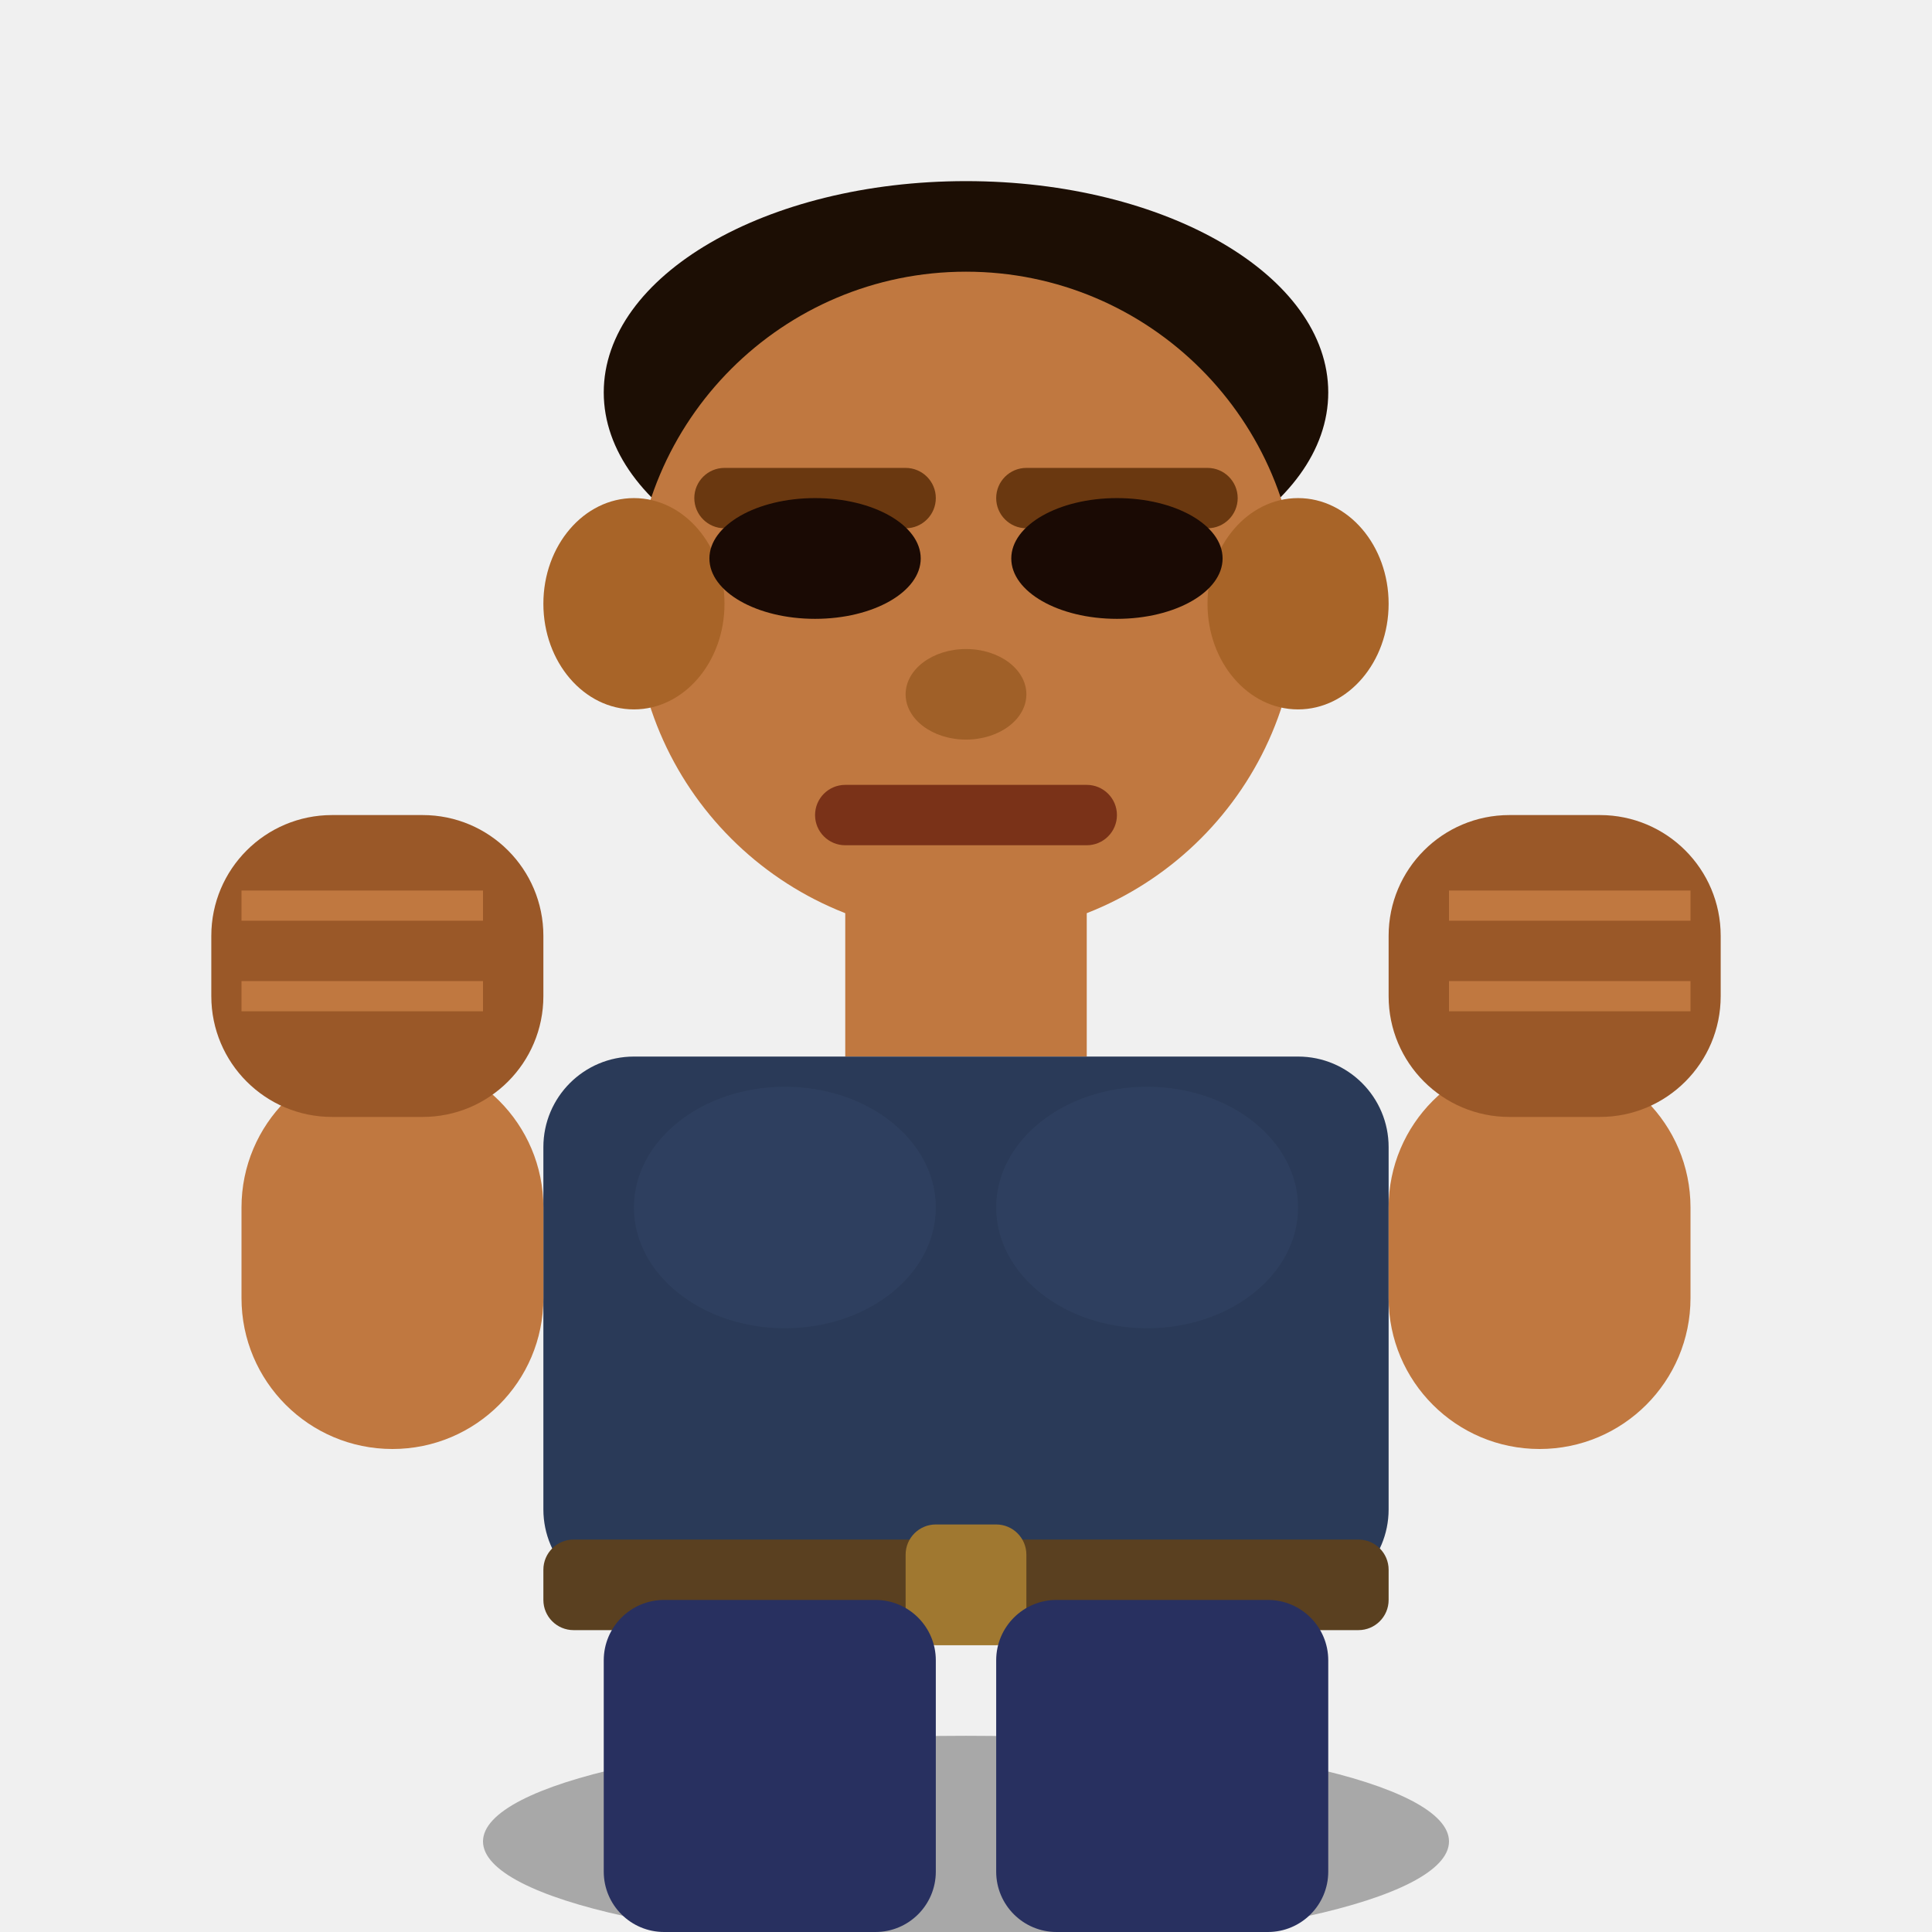
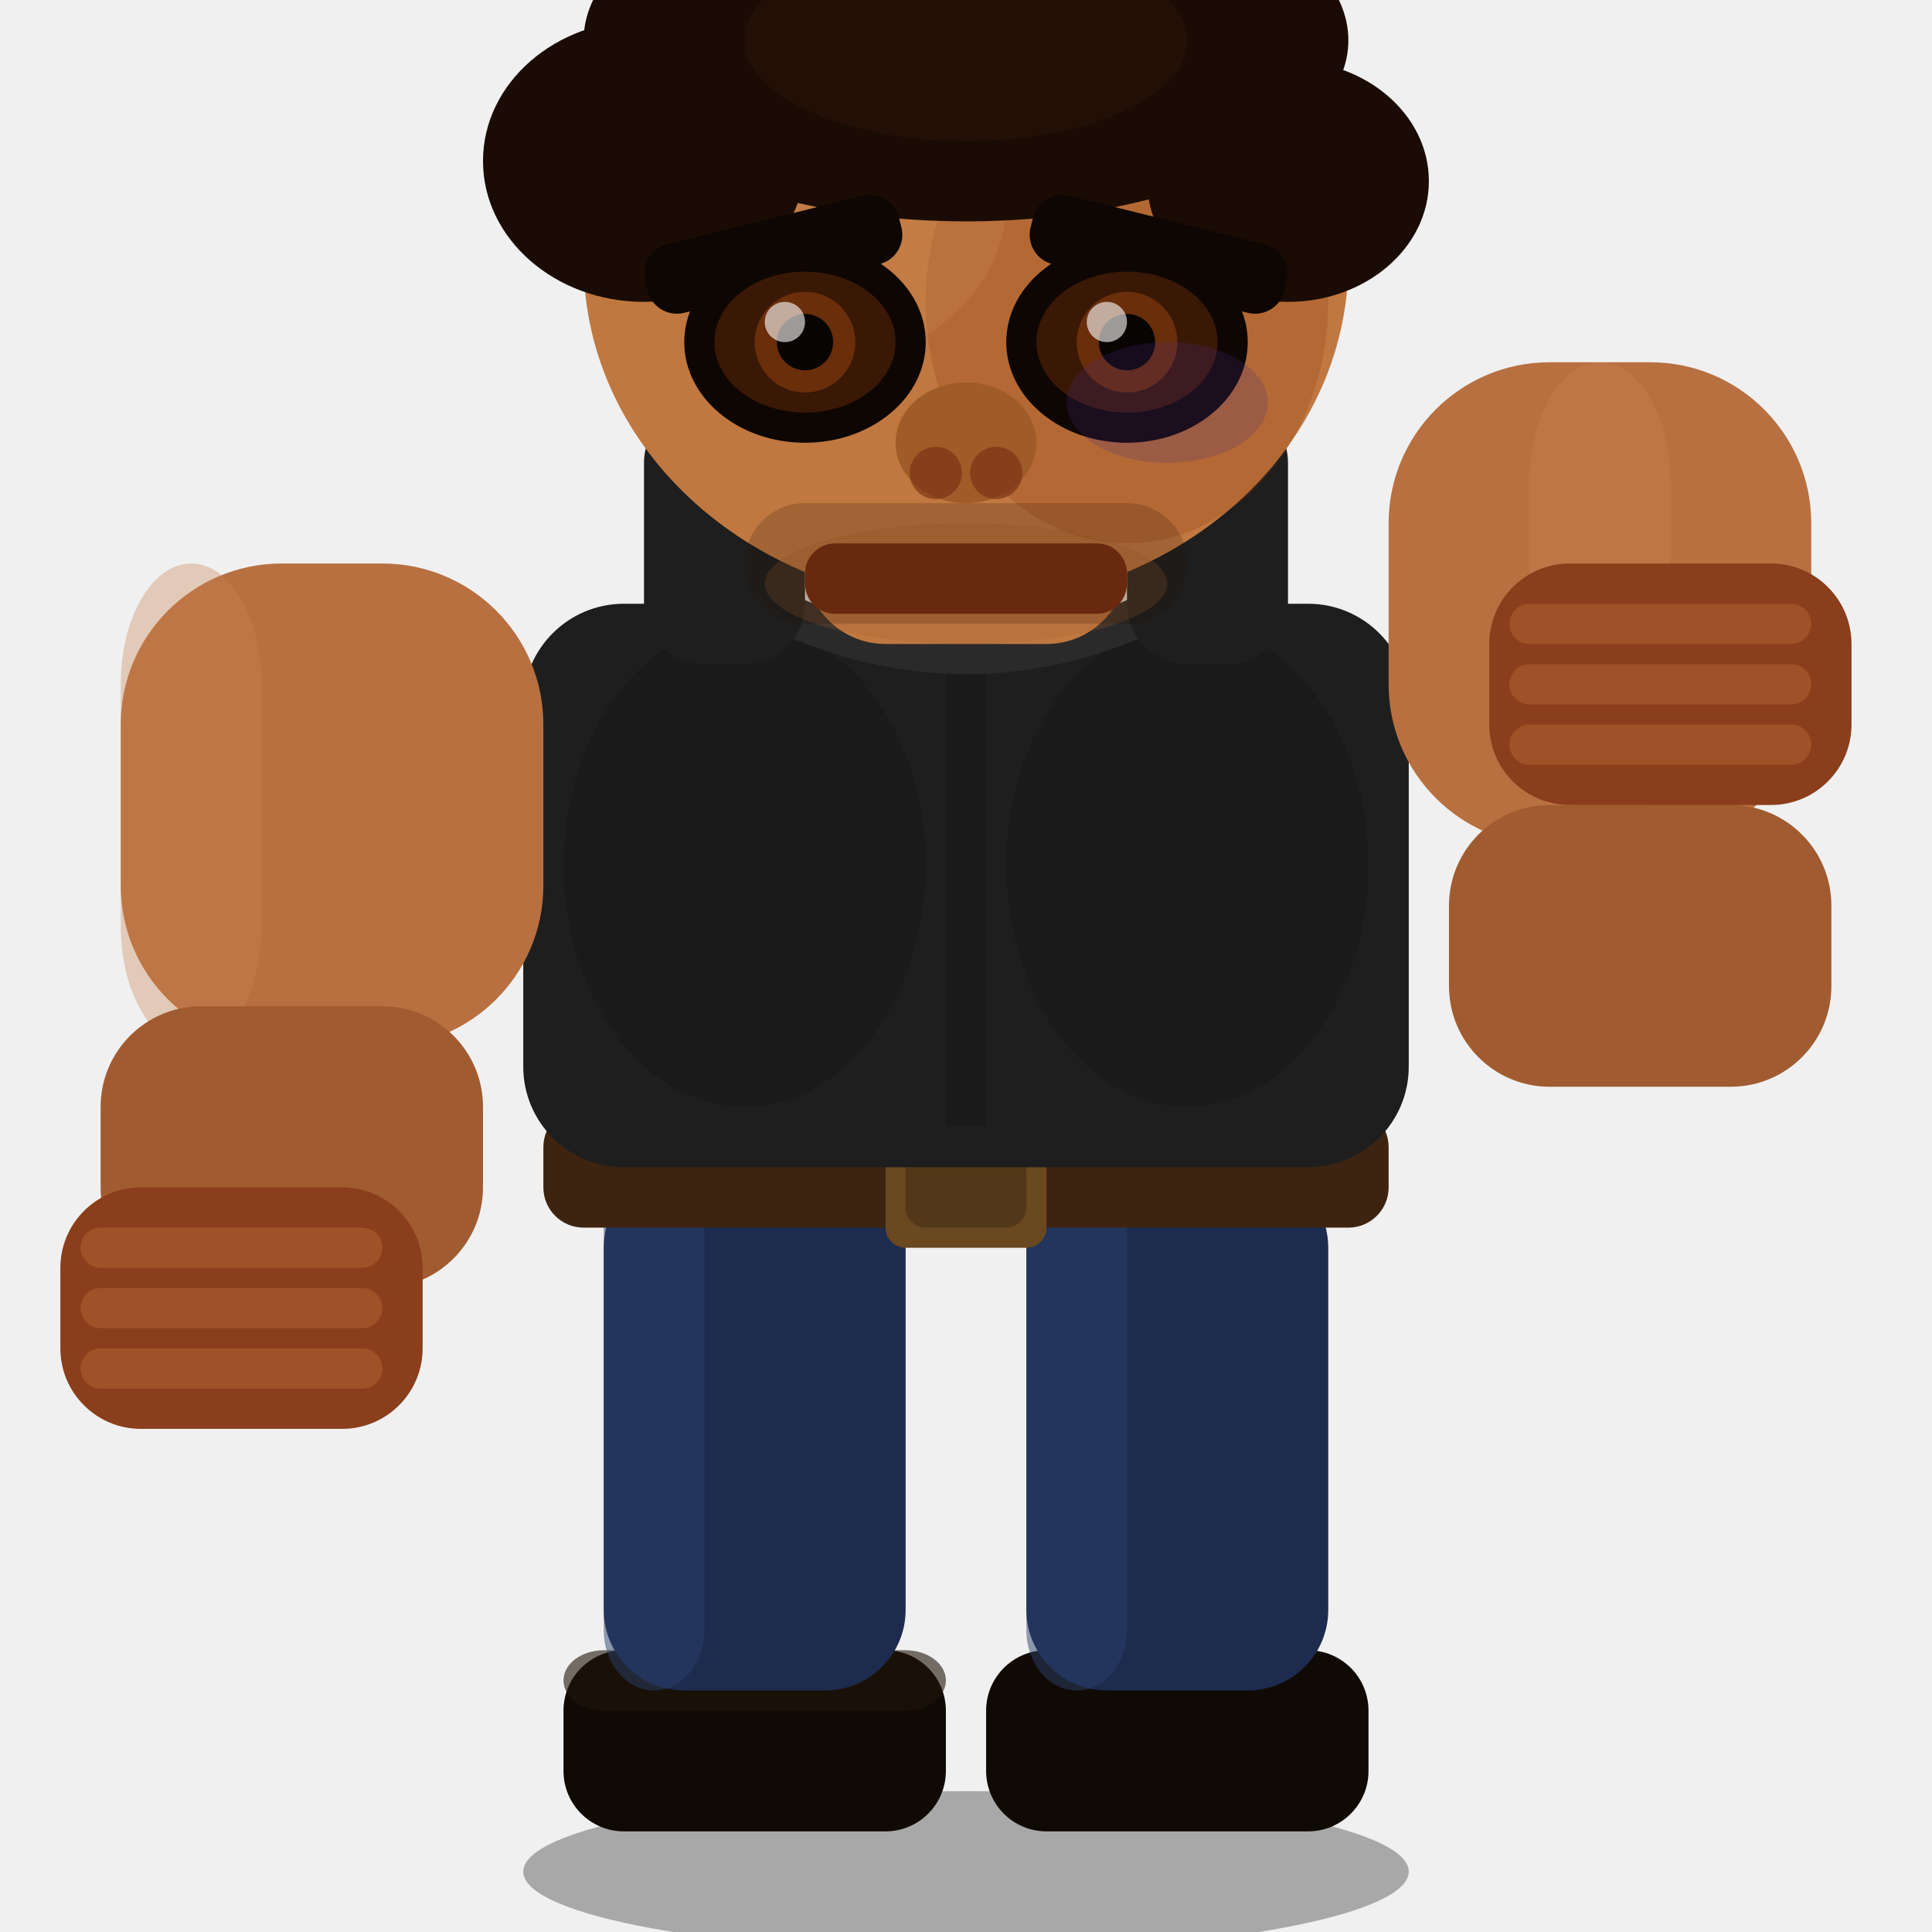
- <svg xmlns="http://www.w3.org/2000/svg" viewBox="0 0 64 64">
-   <ellipse cx="32" cy="61" rx="16" ry="3.5" fill="#000" opacity="0.3" />
-   <ellipse cx="32" cy="13" rx="12" ry="7" fill="#1C0E04" />
-   <circle cx="32" cy="20" r="11" fill="#C07840" />
-   <ellipse cx="21" cy="20" rx="3" ry="3.5" fill="#A86428" />
-   <ellipse cx="43" cy="20" rx="3" ry="3.5" fill="#A86428" />
-   <rect x="23" y="15.5" width="8" height="2" rx="1" fill="#6A3810" />
-   <rect x="33" y="15.5" width="8" height="2" rx="1" fill="#6A3810" />
-   <ellipse cx="27" cy="18.5" rx="3.5" ry="2" fill="#1A0A04" />
-   <ellipse cx="37" cy="18.5" rx="3.5" ry="2" fill="#1A0A04" />
-   <ellipse cx="32" cy="23" rx="2" ry="1.5" fill="#A06028" />
-   <rect x="27" y="26" width="10" height="2" rx="1" fill="#7A3218" />
-   <rect x="28" y="30" width="8" height="5" fill="#C07840" />
-   <rect x="18" y="35" width="28" height="18" rx="3" fill="#2A3A58" />
-   <ellipse cx="26" cy="40" rx="5" ry="4" fill="#324464" opacity="0.55" />
-   <ellipse cx="38" cy="40" rx="5" ry="4" fill="#324464" opacity="0.55" />
-   <rect x="8" y="35" width="10" height="13" rx="5" fill="#C07840" />
-   <rect x="46" y="35" width="10" height="13" rx="5" fill="#C07840" />
-   <rect x="7" y="27" width="11" height="10" rx="4" fill="#9A5828" />
-   <rect x="46" y="27" width="11" height="10" rx="4" fill="#9A5828" />
-   <line x1="8" y1="30" x2="16" y2="30" stroke="#C07840" stroke-width="1" />
-   <line x1="8" y1="33" x2="16" y2="33" stroke="#C07840" stroke-width="1" />
-   <line x1="48" y1="30" x2="56" y2="30" stroke="#C07840" stroke-width="1" />
-   <line x1="48" y1="33" x2="56" y2="33" stroke="#C07840" stroke-width="1" />
-   <rect x="18" y="51" width="28" height="3" rx="1" fill="#5A4020" />
-   <rect x="30" y="50.5" width="4" height="4" rx="1" fill="#A07830" />
-   <rect x="20" y="53" width="11" height="11" rx="2" fill="#283060" />
-   <rect x="33" y="53" width="11" height="11" rx="2" fill="#283060" />
+ <svg xmlns="http://www.w3.org/2000/svg" viewBox="0 0 96 96">
+   <ellipse cx="48" cy="93" rx="22" ry="4" fill="#000" opacity="0.3" />
+   <rect x="28" y="82" width="19" height="9" rx="3" fill="#100A04" />
+   <rect x="49" y="82" width="19" height="9" rx="3" fill="#100A04" />
+   <rect x="28" y="82" width="19" height="3" rx="2" fill="#201408" opacity="0.6" />
+   <rect x="30" y="58" width="15" height="26" rx="4" fill="#1C2B4E" />
+   <rect x="51" y="58" width="15" height="26" rx="4" fill="#1C2B4E" />
+   <rect x="30" y="58" width="5" height="26" rx="3" fill="#2A3F6A" opacity="0.5" />
+   <rect x="51" y="58" width="5" height="26" rx="3" fill="#2A3F6A" opacity="0.5" />
+   <rect x="27" y="55" width="42" height="6" rx="2" fill="#3C2410" />
+   <rect x="44" y="54" width="8" height="8" rx="1" fill="#6A4820" />
+   <rect x="45" y="55" width="6" height="6" rx="1" fill="#523818" />
+   <rect x="26" y="30" width="44" height="28" rx="5" fill="#1E1E1E" />
+   <ellipse cx="37" cy="43" rx="9" ry="12" fill="#161616" opacity="0.45" />
+   <ellipse cx="59" cy="43" rx="9" ry="12" fill="#161616" opacity="0.45" />
+   <rect x="47" y="32" width="2" height="24" fill="#141414" opacity="0.4" />
+   <path d="M38,30 Q48,35 58,30" stroke="#2A2A2A" stroke-width="2" fill="none" />
+   <rect x="32" y="20" width="8" height="13" rx="3" fill="#1E1E1E" />
+   <rect x="56" y="20" width="8" height="13" rx="3" fill="#1E1E1E" />
+   <rect x="6" y="28" width="21" height="24" rx="8" fill="#B87040" />
+   <rect x="6" y="28" width="7" height="24" rx="6" fill="#C88050" opacity="0.35" />
+   <rect x="5" y="50" width="19" height="14" rx="5" fill="#A05C30" />
+   <rect x="3" y="59" width="18" height="12" rx="4" fill="#8A3E1C" />
+   <rect x="4" y="61" width="15" height="2" rx="1" fill="#B06030" opacity="0.55" />
+   <rect x="4" y="64" width="15" height="2" rx="1" fill="#B06030" opacity="0.55" />
+   <rect x="4" y="67" width="15" height="2" rx="1" fill="#B06030" opacity="0.55" />
+   <rect x="69" y="18" width="21" height="24" rx="8" fill="#B87040" />
+   <rect x="76" y="18" width="7" height="24" rx="6" fill="#C88050" opacity="0.35" />
+   <rect x="72" y="40" width="19" height="14" rx="5" fill="#A05C30" />
+   <rect x="74" y="28" width="18" height="12" rx="4" fill="#8A3E1C" />
+   <rect x="75" y="30" width="15" height="2" rx="1" fill="#B06030" opacity="0.55" />
+   <rect x="75" y="33" width="15" height="2" rx="1" fill="#B06030" opacity="0.55" />
+   <rect x="75" y="36" width="15" height="2" rx="1" fill="#B06030" opacity="0.55" />
+   <rect x="40" y="20" width="16" height="12" rx="4" fill="#C07840" />
+   <ellipse cx="48" cy="13" rx="19" ry="17" fill="#C07840" />
+   <ellipse cx="56" cy="15" rx="10" ry="12" fill="#903C10" opacity="0.25" />
+   <ellipse cx="41" cy="10" rx="9" ry="8" fill="#D08850" opacity="0.25" />
+   <ellipse cx="48" cy="2" rx="19" ry="9" fill="#1A0C04" />
+   <ellipse cx="32" cy="8" rx="8" ry="7" fill="#1A0C04" />
+   <ellipse cx="64" cy="9" rx="7" ry="6" fill="#1A0C04" />
+   <ellipse cx="48" cy="2" rx="11" ry="5" fill="#2A1408" opacity="0.5" />
+   <rect x="32" y="11" width="13" height="3.5" rx="1.5" fill="#0E0602" transform="rotate(-14,38,13)" />
+   <rect x="51" y="11" width="13" height="3.5" rx="1.5" fill="#0E0602" transform="rotate(14,58,13)" />
+   <ellipse cx="40" cy="17" rx="6" ry="5" fill="#0E0602" />
+   <ellipse cx="40" cy="17" rx="4.5" ry="3.5" fill="#3A1806" />
+   <circle cx="40" cy="17" r="2.5" fill="#6A2E0A" />
+   <circle cx="40" cy="17" r="1.4" fill="#080402" />
+   <circle cx="39" cy="16" r="1" fill="#FFF" opacity="0.6" />
+   <ellipse cx="56" cy="17" rx="6" ry="5" fill="#0E0602" />
+   <ellipse cx="56" cy="17" rx="4.5" ry="3.5" fill="#3A1806" />
+   <circle cx="56" cy="17" r="2.5" fill="#6A2E0A" />
+   <circle cx="56" cy="17" r="1.4" fill="#080402" />
+   <circle cx="55" cy="16" r="1" fill="#FFF" opacity="0.6" />
+   <ellipse cx="48" cy="22" rx="3.5" ry="3" fill="#A05C28" />
+   <circle cx="46.5" cy="23.5" r="1.3" fill="#783014" opacity="0.65" />
+   <circle cx="49.5" cy="23.5" r="1.3" fill="#783014" opacity="0.65" />
+   <rect x="40" y="27" width="16" height="3.5" rx="1.5" fill="#6A2008" />
+   <ellipse cx="48" cy="29" rx="10" ry="3" fill="#A86030" opacity="0.25" />
+   <rect x="37" y="25" width="22" height="6" rx="3" fill="#1A0A02" opacity="0.18" />
+   <ellipse cx="58" cy="20" rx="5" ry="3" fill="#4A2880" opacity="0.22" />
</svg>
